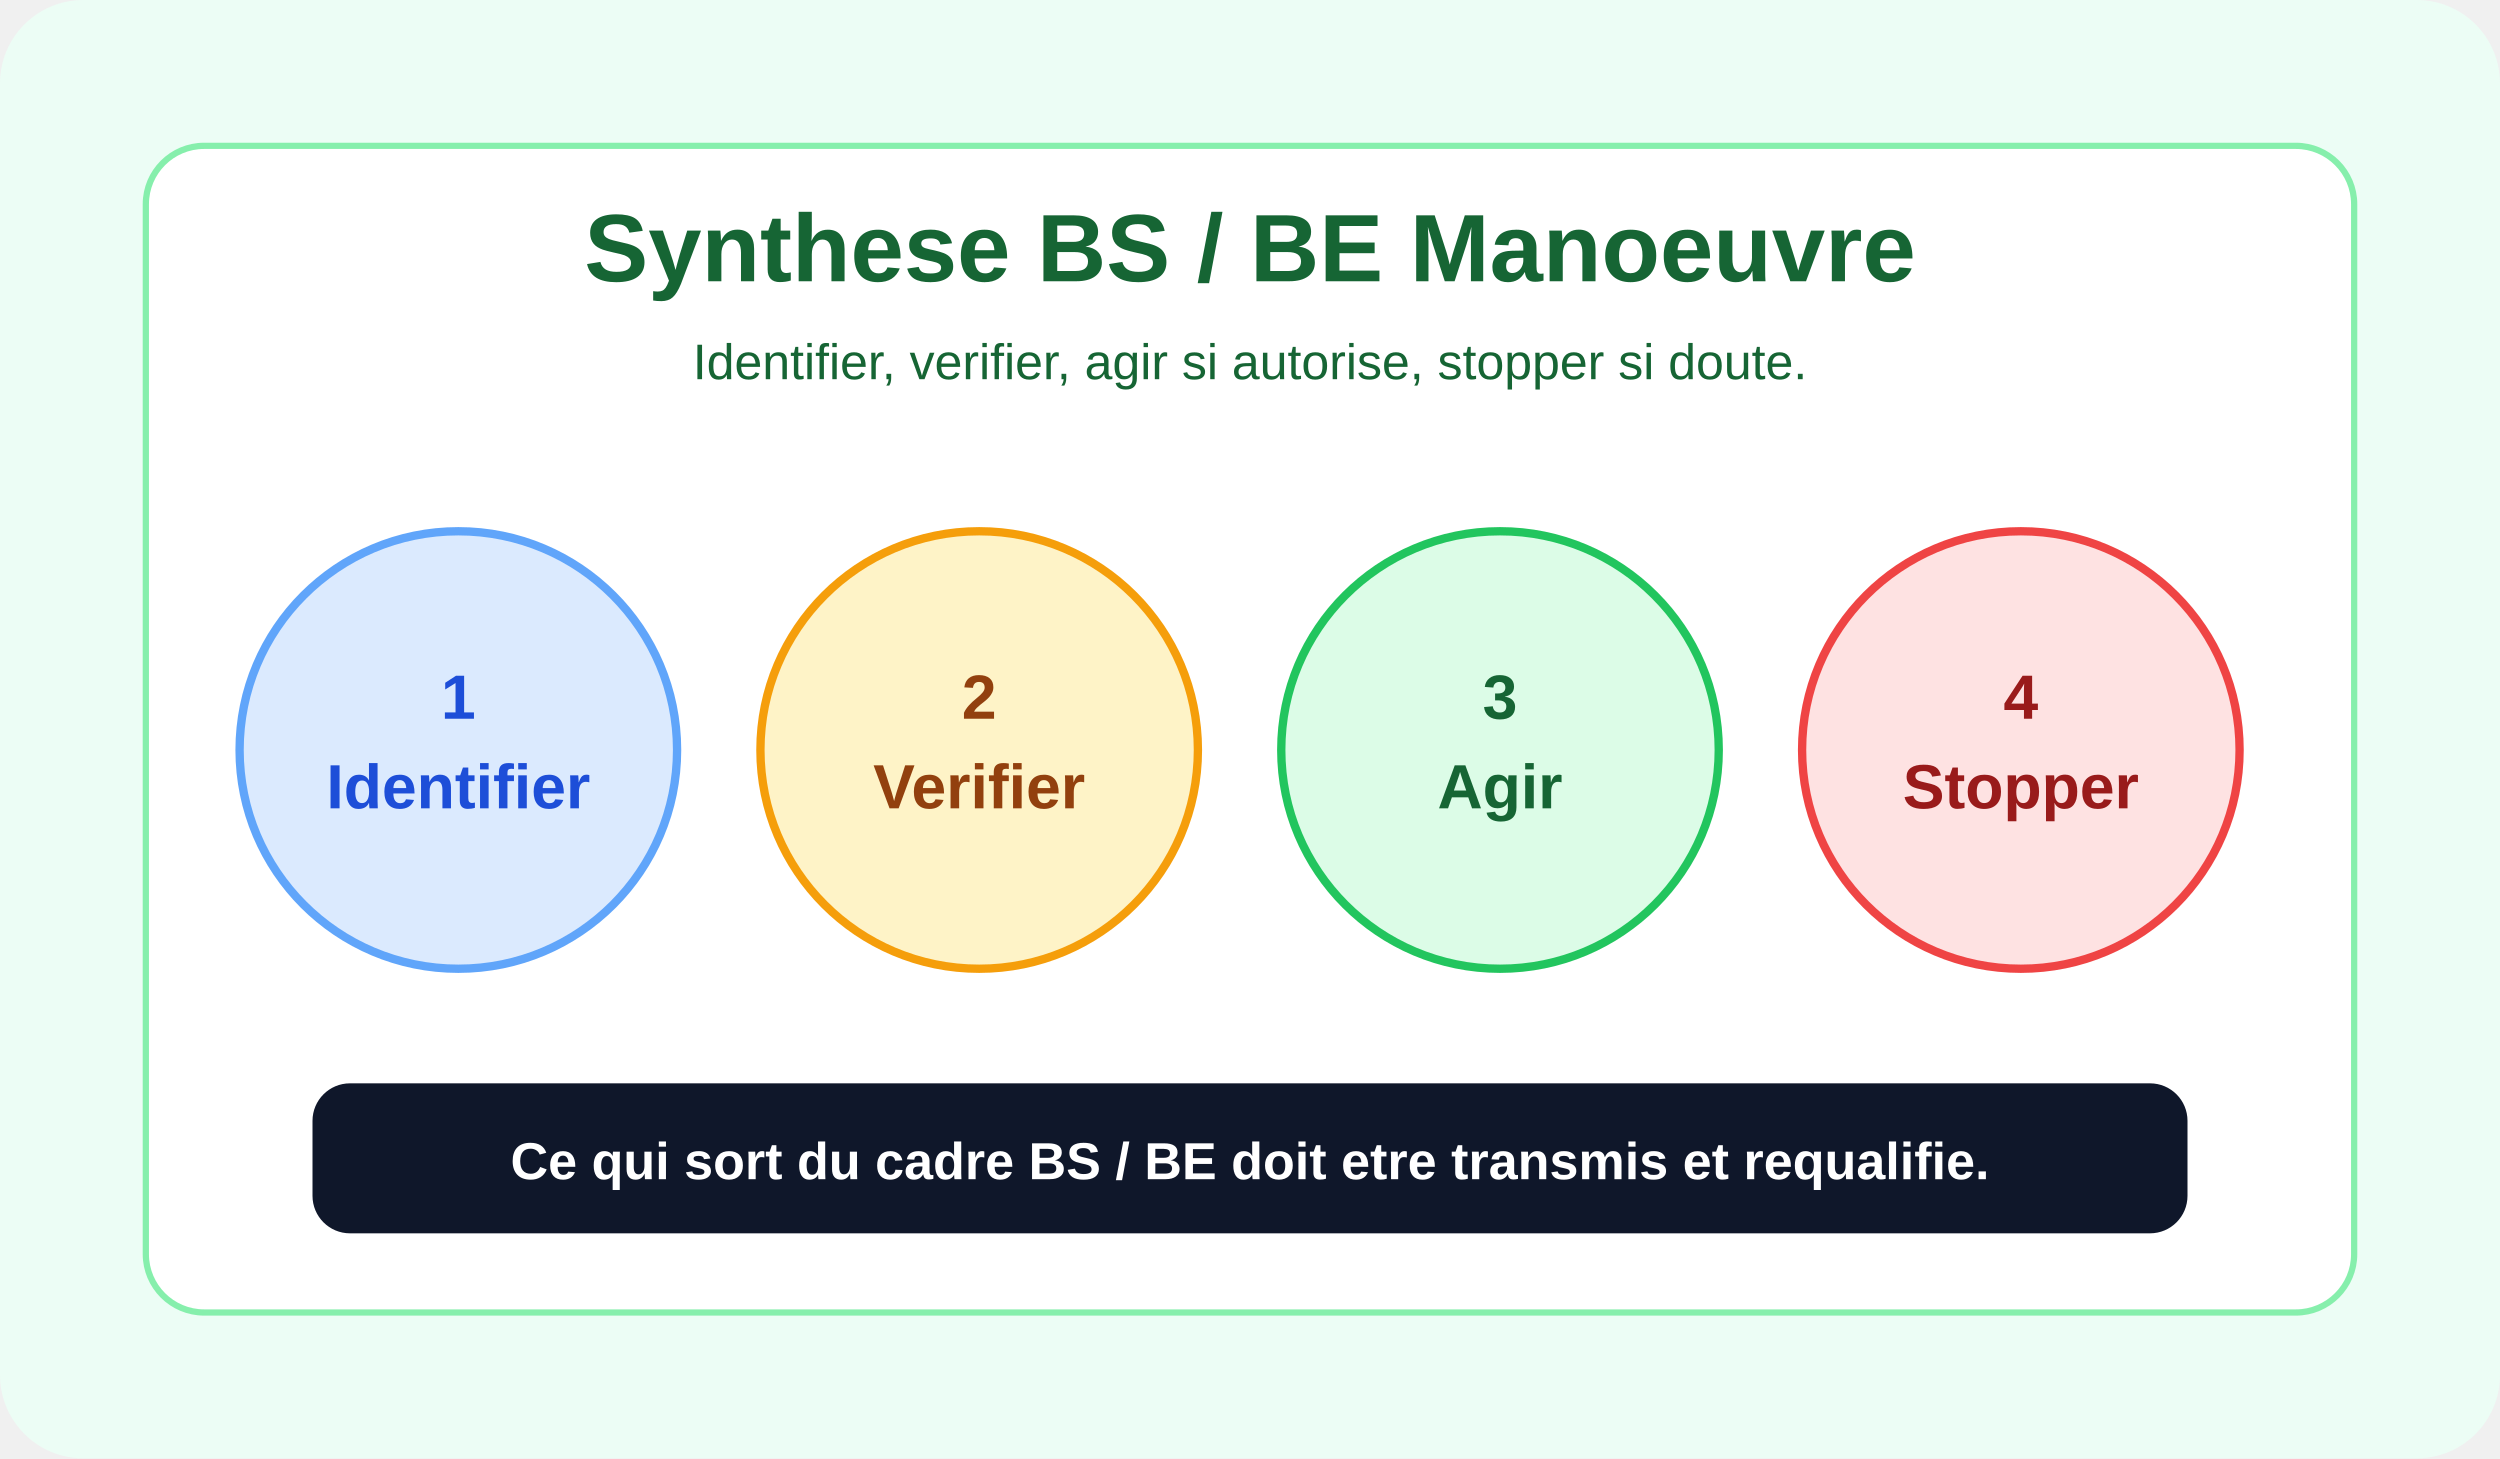
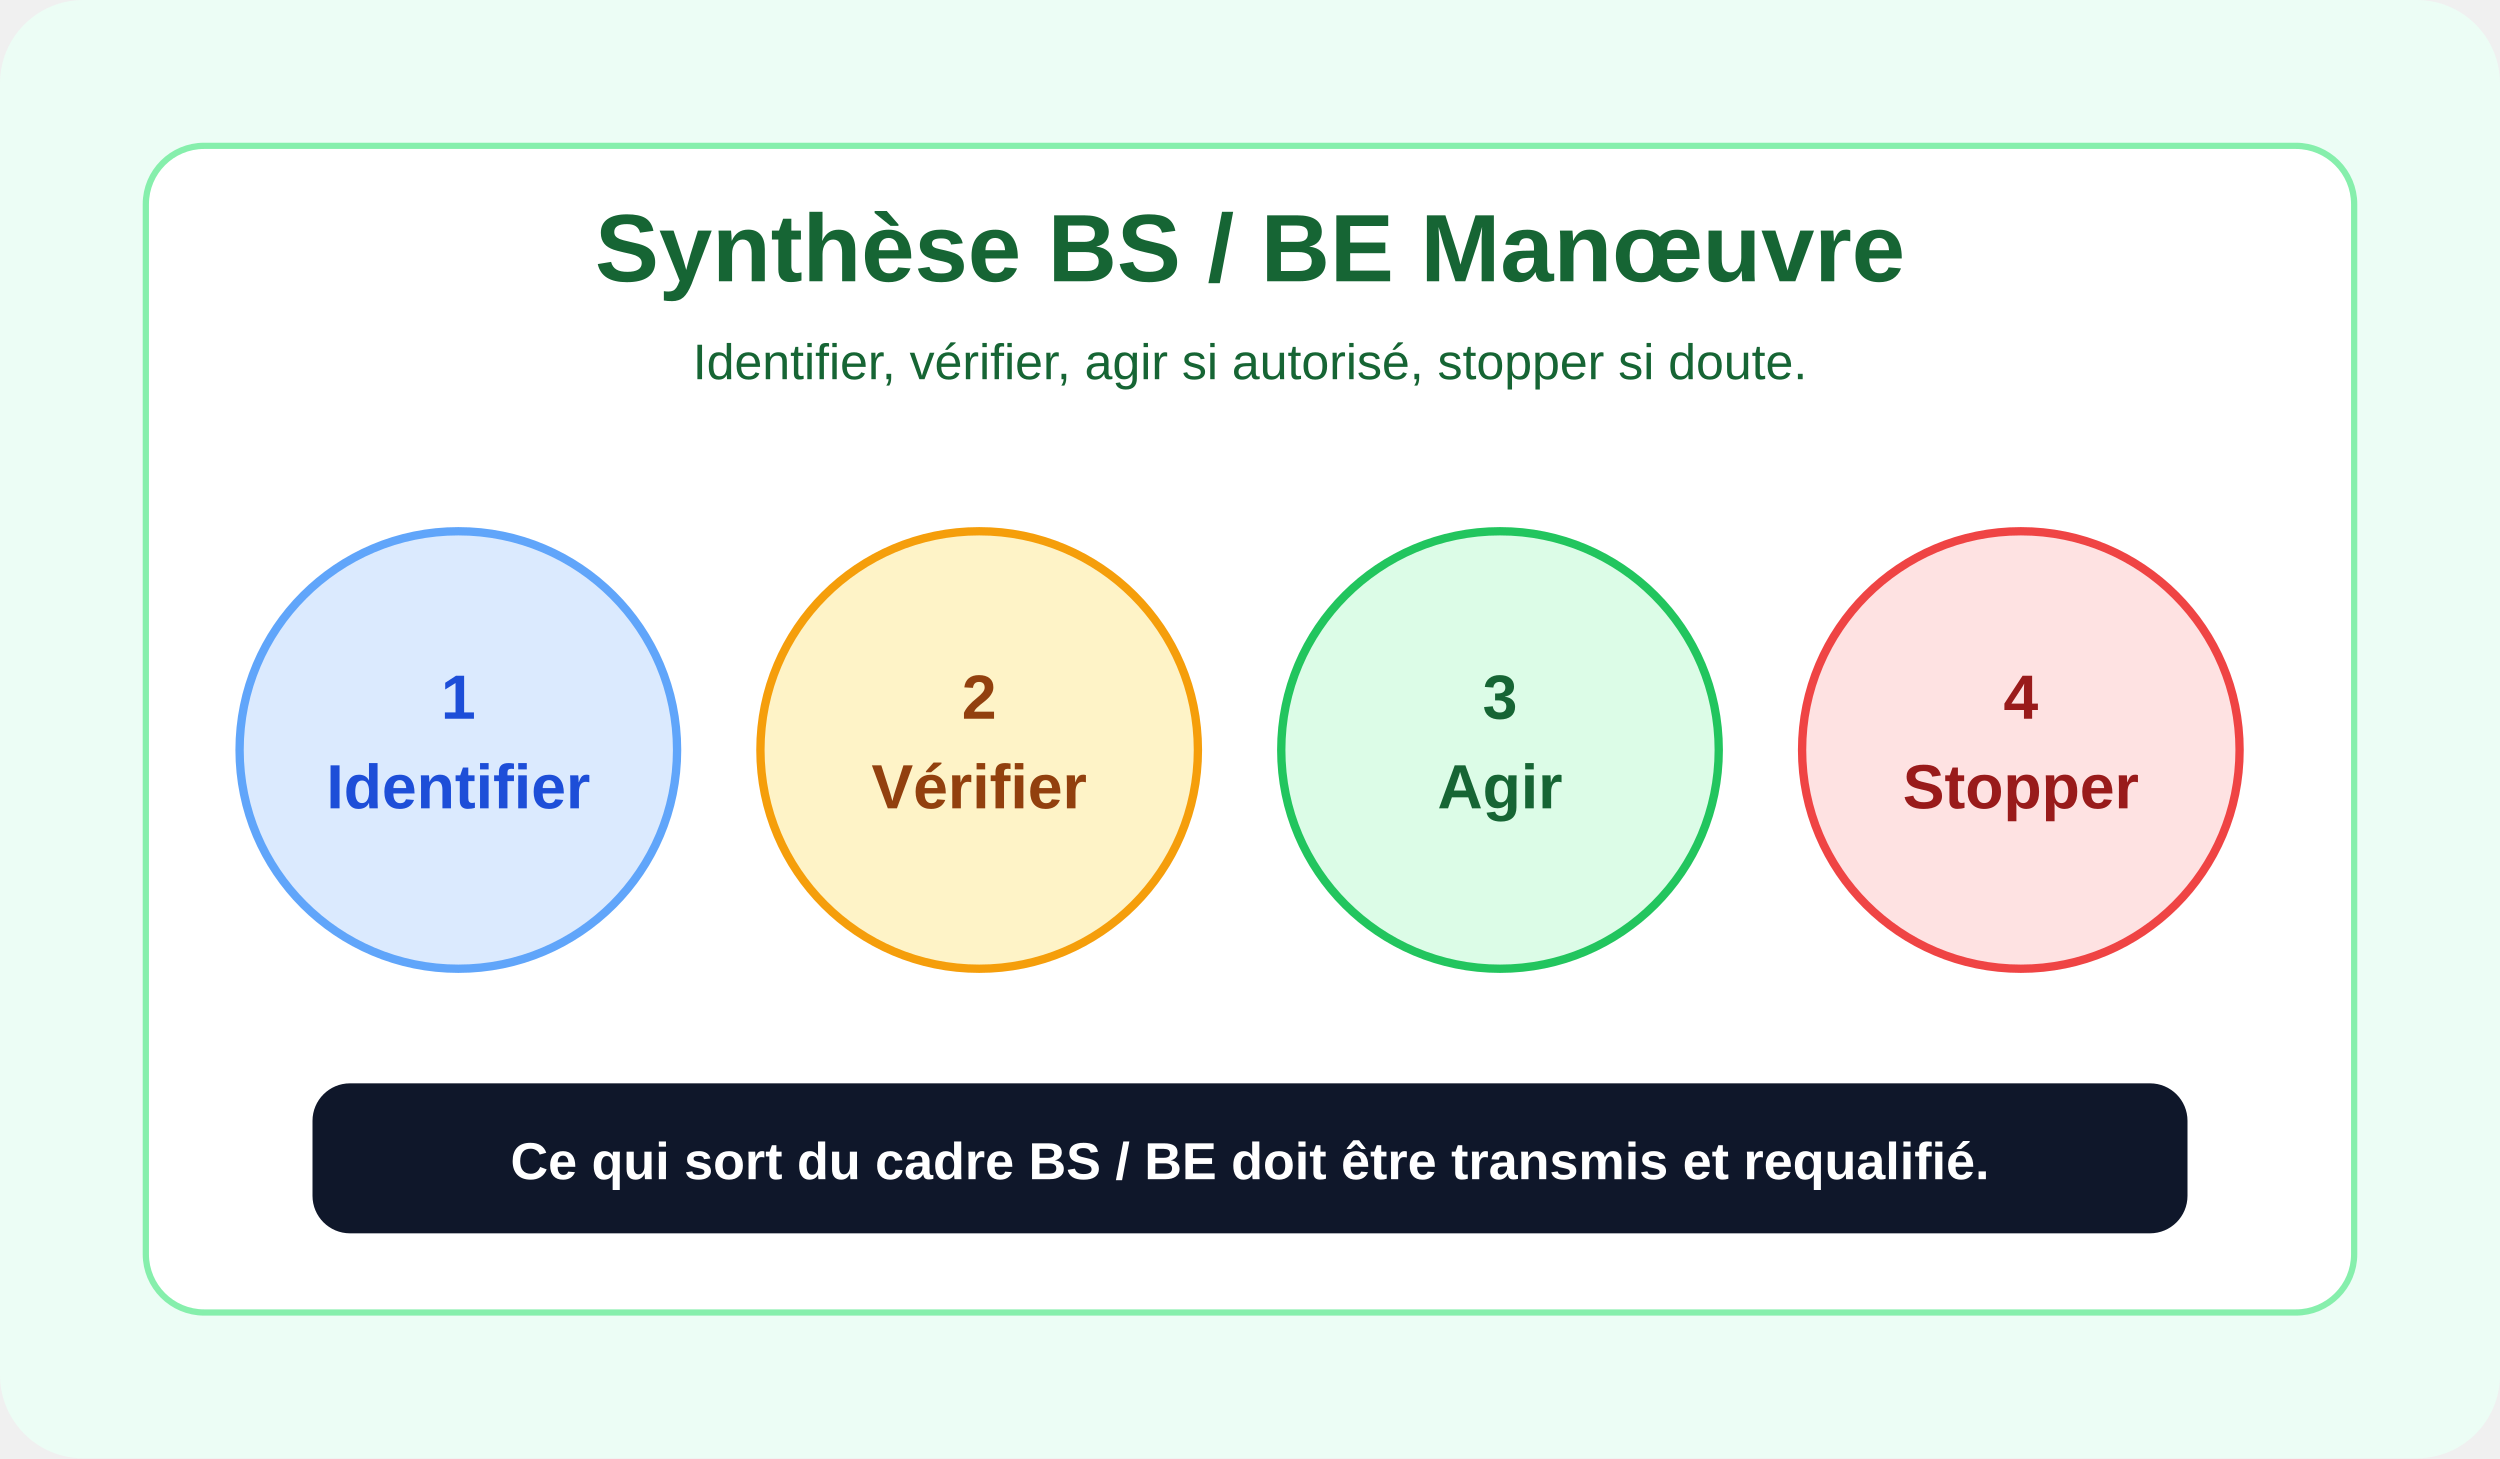
<svg xmlns="http://www.w3.org/2000/svg" width="1200" height="700" viewBox="0 0 1200 700" fill="none">
  <rect width="1200" height="700" rx="40" fill="#ECFDF5" />
  <rect x="70" y="70" width="1060" height="560" rx="28" fill="white" stroke="#86EFAC" stroke-width="3" />
  <text x="600" y="135" text-anchor="middle" font-family="Arial, sans-serif" font-size="46" font-weight="700" fill="#166534">
-     Synthese BS / BE Manoeuvre
+     Synthèse BS / BE Manœuvre
  </text>
  <text x="600" y="182" text-anchor="middle" font-family="Arial, sans-serif" font-size="24" fill="#166534">
-     Identifier, verifier, agir si autorise, stopper si doute.
+     Identifier, vérifier, agir si autorisé, stopper si doute.
  </text>
  <g font-family="Arial, sans-serif">
    <circle cx="220" cy="360" r="105" fill="#DBEAFE" stroke="#60A5FA" stroke-width="4" />
    <text x="220" y="345" text-anchor="middle" font-size="30" font-weight="700" fill="#1D4ED8">1</text>
    <text x="220" y="388" text-anchor="middle" font-size="30" font-weight="700" fill="#1D4ED8">Identifier</text>
    <circle cx="470" cy="360" r="105" fill="#FEF3C7" stroke="#F59E0B" stroke-width="4" />
    <text x="470" y="345" text-anchor="middle" font-size="30" font-weight="700" fill="#92400E">2</text>
-     <text x="470" y="388" text-anchor="middle" font-size="30" font-weight="700" fill="#92400E">Verifier</text>
+     <text x="470" y="388" text-anchor="middle" font-size="30" font-weight="700" fill="#92400E">Vérifier</text>
    <circle cx="720" cy="360" r="105" fill="#DCFCE7" stroke="#22C55E" stroke-width="4" />
    <text x="720" y="345" text-anchor="middle" font-size="30" font-weight="700" fill="#166534">3</text>
    <text x="720" y="388" text-anchor="middle" font-size="30" font-weight="700" fill="#166534">Agir</text>
    <circle cx="970" cy="360" r="105" fill="#FEE2E2" stroke="#EF4444" stroke-width="4" />
    <text x="970" y="345" text-anchor="middle" font-size="30" font-weight="700" fill="#991B1B">4</text>
    <text x="970" y="388" text-anchor="middle" font-size="30" font-weight="700" fill="#991B1B">Stopper</text>
  </g>
  <rect x="150" y="520" width="900" height="72" rx="18" fill="#0F172A" />
  <text x="600" y="566" text-anchor="middle" font-family="Arial, sans-serif" font-size="25" font-weight="700" fill="white">
-     Ce qui sort du cadre BS / BE doit etre transmis et requalifie.
+     Ce qui sort du cadre BS / BE doit être transmis et requalifié.
  </text>
</svg>
